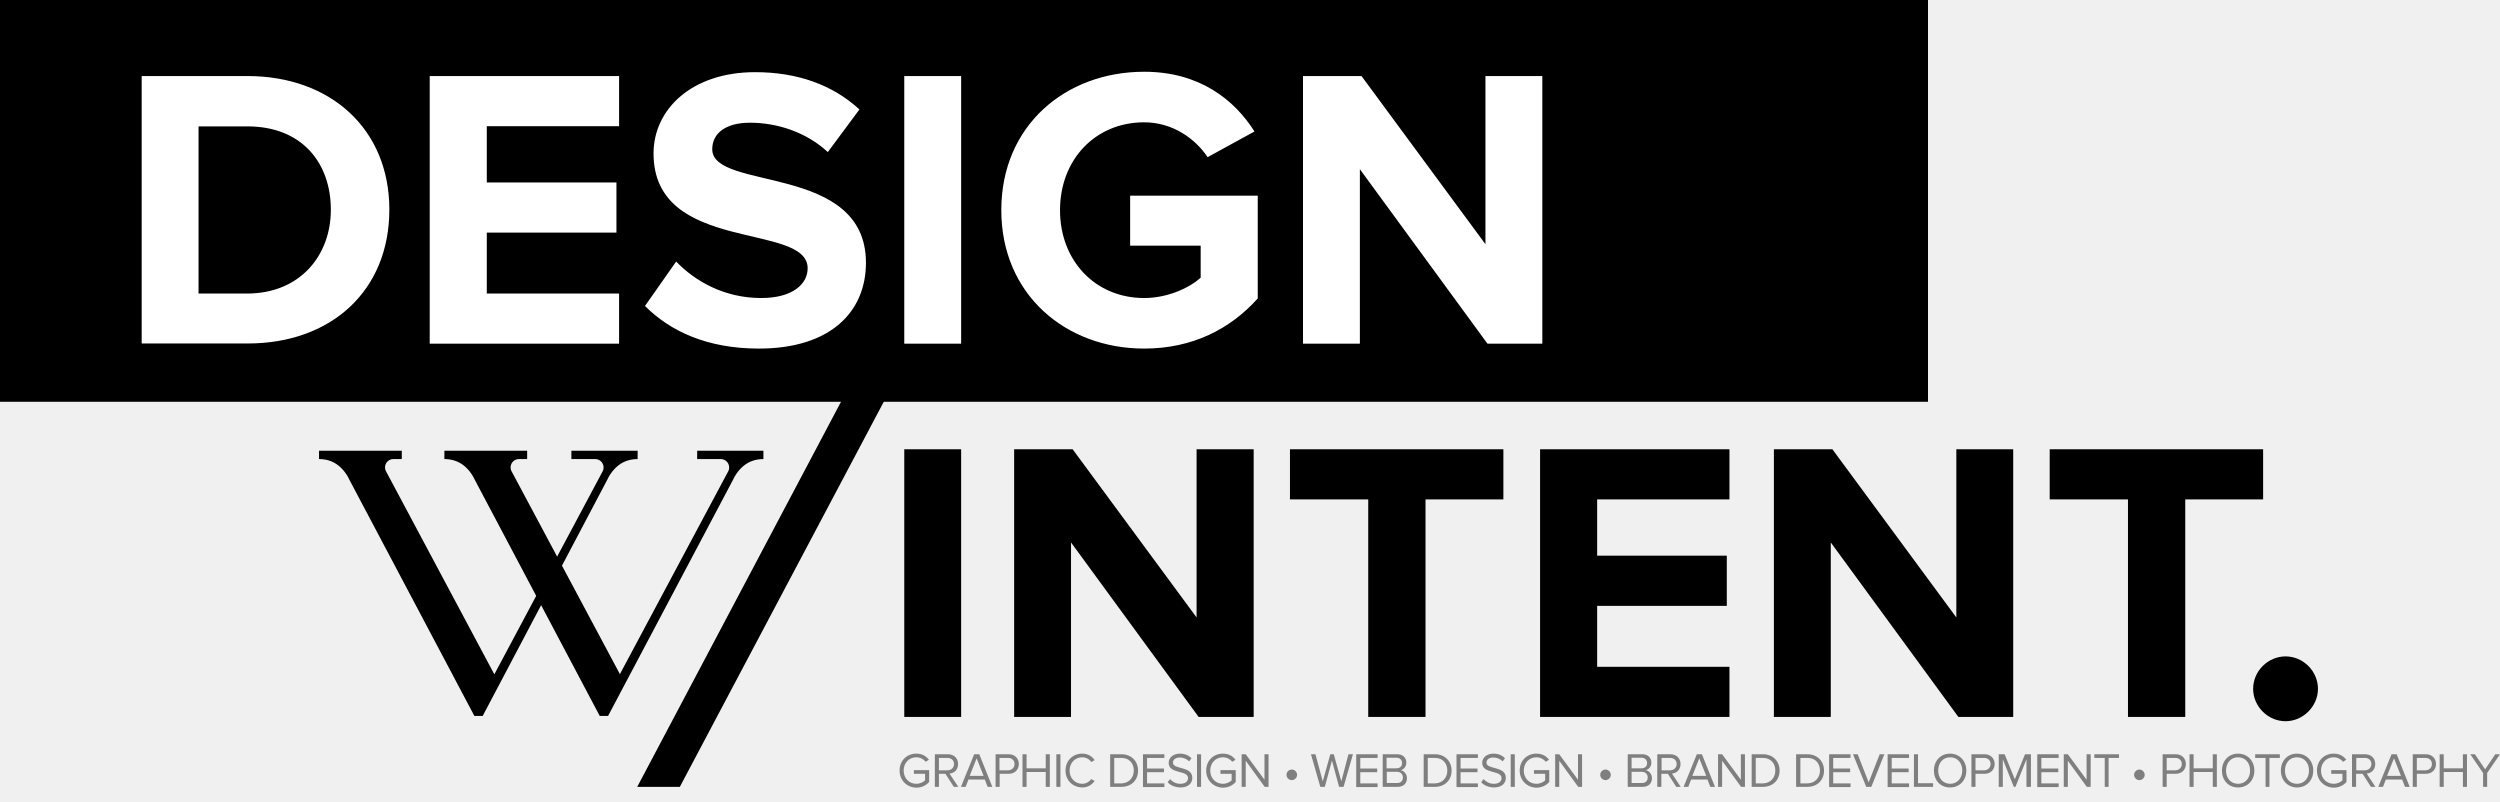
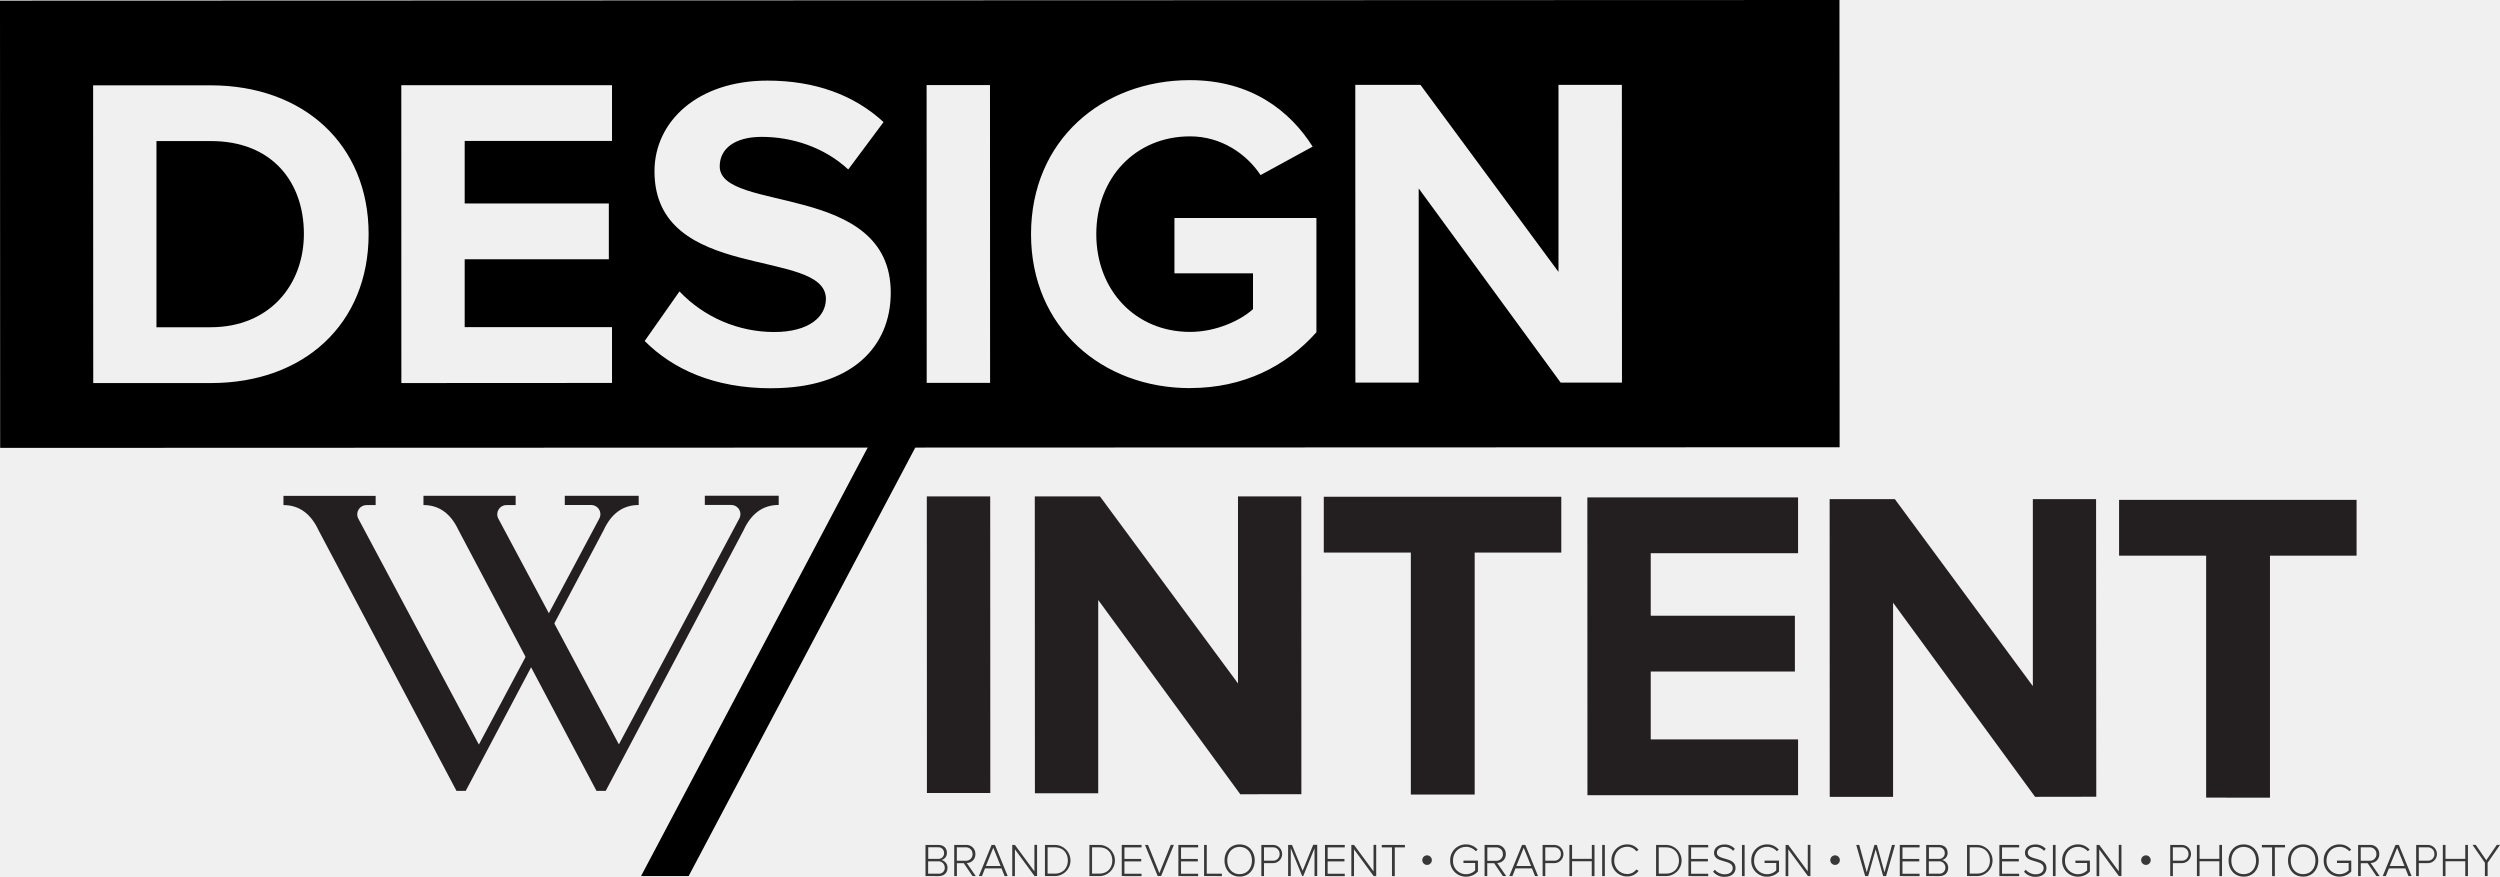
- <svg xmlns="http://www.w3.org/2000/svg" id="Layer_1" viewBox="307 200 1226.4 393">
-   <style>.st0{enable-background:new ;} .st1{fill:#FFFFFF;} .st2{fill:#7F7F7F;}</style>
-   <g id="Layer_2">
-     <g id="Layer_1-2">
-       <path d="M604.4 436.3c3.2-7 8.2-11.1 15.4-11.1v-4.1h-32.5v4.1H599c2.2 0 4.1 1.8 4.1 4.1 0 .6-.1 1.1-.3 1.6l-53.3 99.9-53.3-99.9c-.9-2.1.1-4.5 2.2-5.4.5-.2 1-.3 1.6-.3h4.1v-4.1h-40.6v4.1c7.2 0 12.2 4.1 15.4 11.1l60.8 114.9h4.1l60.6-114.9z" />
-       <path d="M666.1 436.3c3.2-7 8.2-11.1 15.4-11.1v-4.1H649v4.1h11.6c2.2 0 4.1 1.8 4.1 4.1 0 .6-.1 1.1-.3 1.6l-53.3 99.8-53.3-99.8c-.9-2.1.1-4.5 2.2-5.4.5-.2 1-.3 1.6-.3h4v-4.1H525v4.1c7.2 0 12.2 4.1 15.4 11.1l60.8 114.9h4.1l60.8-114.9zM745.7 347.7L619.6 586h20.9l126.2-238.3z" />
-       <path d="M307 200h945.8v197.1H307z" />
-       <g class="st0">
-         <path d="M750.6 551.7V420.4h27.9v131.3h-27.9zM895 551.7l-62.6-85.6v85.6h-27.9V420.4h28.7l60.8 82.5v-82.5h28v131.3h-27zM978.2 551.7V445h-38.4v-24.6h104.7V445h-38.2v106.7h-28.1zM1062.5 551.7V420.4h92.9V445h-64.9v27.6h63.6v24.6h-63.6v29.9h64.9v24.6h-92.9zM1267.7 551.7l-62.6-85.6v85.6h-27.9V420.4h28.7l60.8 82.5v-82.5h27.9v131.3h-26.9z" />
+ <svg xmlns="http://www.w3.org/2000/svg" viewBox="0 0 1283.35 450.04">
+   <g id="Layer_2" data-name="Layer 2">
+     <g id="Layer_1-2" data-name="Layer 1">
+       <g>
+         <path d="M475.09,449.73v-16h6.58c2.69,0,4.42,1.56,4.42,4.08a3.64,3.64,0,0,1-2.81,3.67,4,4,0,0,1,3.12,3.94c0,2.66-1.73,4.32-4.58,4.32Zm9.55-11.78a2.88,2.88,0,0,0-3.14-3h-5v5.93h5A2.85,2.85,0,0,0,484.64,437.95Zm.31,7.37a3.11,3.11,0,0,0-3.36-3.17h-5.14v6.34h5.14A3,3,0,0,0,485,445.32Z" fill="#383838" />
+         <path d="M499.23,449.73l-4.49-6.62h-3.53v6.62h-1.37v-16h6a4.54,4.54,0,0,1,4.87,4.68,4.4,4.4,0,0,1-4.44,4.61l4.63,6.72Zm0-11.33a3.32,3.32,0,0,0-3.55-3.43h-4.49v6.89h4.49A3.34,3.34,0,0,0,499.26,438.4Z" fill="#383838" />
+         <path d="M515.7,449.73l-1.58-3.94h-8.47l-1.58,3.94h-1.58l6.55-16h1.7l6.55,16Zm-5.81-14.55-3.79,9.36h7.56Z" fill="#383838" />
+         <path d="M531.08,449.73,521,436v13.75h-1.37v-16H521l10,13.56V433.72h1.37v16Z" fill="#383838" />
+         <path d="M536.41,449.73v-16h5.11a8,8,0,1,1,0,16Zm11.76-8c0-3.74-2.4-6.77-6.65-6.77h-3.74v13.51h3.74C545.75,448.48,548.17,445.48,548.17,441.74Z" fill="#383838" />
+         <path d="M559.23,449.73v-16h5.11a8,8,0,1,1,0,16Zm11.76-8c0-3.74-2.4-6.77-6.65-6.77H560.6v13.51h3.74C568.57,448.48,571,445.48,571,441.74Z" fill="#383838" />
+         <path d="M575.84,449.73v-16H586V435h-8.78v5.93h8.62v1.25h-8.62v6.34H586v1.25Z" fill="#383838" />
+         <path d="M594.3,449.73l-6.55-16h1.58l5.83,14.47L601,433.72h1.58l-6.55,16Z" fill="#383838" />
+         <path d="M604.9,449.73v-16h10.15V435h-8.78v5.93h8.62v1.25h-8.62v6.34h8.78v1.25Z" fill="#383838" />
+         <path d="M618.1,449.73v-16h1.39v14.76h7.75v1.25Z" fill="#383838" />
+         <path d="M628.57,441.74c0-4.68,3.07-8.28,7.78-8.28s7.78,3.6,7.78,8.28S641,450,636.34,450,628.57,446.42,628.57,441.74Zm14.11,0c0-4.06-2.5-7-6.34-7s-6.34,3-6.34,7,2.47,7,6.34,7S642.68,445.77,642.68,441.74Z" fill="#383838" />
+         <path d="M647.5,449.73v-16h6a4.68,4.68,0,1,1,0,9.36h-4.63v6.65Zm9.38-11.33a3.3,3.3,0,0,0-3.53-3.43h-4.49v6.86h4.49A3.31,3.31,0,0,0,656.89,438.4Z" fill="#383838" />
+         <path d="M674.79,449.73V435.45L669,449.73h-.53l-5.86-14.28v14.28h-1.37v-16h2L668.7,447l5.42-13.32h2.06v16Z" fill="#383838" />
+         <path d="M680.17,449.73v-16h10.15V435h-8.78v5.93h8.62v1.25h-8.62v6.34h8.78v1.25Z" fill="#383838" />
+         <path d="M705.15,449.73,695.07,436v13.75H693.7v-16h1.39l10,13.56V433.72h1.37v16Z" fill="#383838" />
+         <path d="M714.56,449.73V435h-5.23v-1.25h11.86V435H716v14.76Z" fill="#383838" />
+         <path d="M732.56,444a2.46,2.46,0,1,1,2.47-2.45A2.46,2.46,0,0,1,732.56,444Z" fill="#383838" />
+         <path d="M744.44,441.74a8,8,0,0,1,8.11-8.28,7.6,7.6,0,0,1,6,2.74l-1,.74a6.52,6.52,0,0,0-5-2.23c-3.74,0-6.67,2.86-6.67,7a6.68,6.68,0,0,0,11.38,5.11V443h-6v-1.22h7.42v5.59a8.08,8.08,0,0,1-6.07,2.66A8,8,0,0,1,744.44,441.74Z" fill="#383838" />
+         <path d="M771.49,449.73,767,443.11h-3.53v6.62H762.1v-16h6A4.54,4.54,0,0,1,773,438.4a4.4,4.4,0,0,1-4.44,4.61l4.63,6.72Zm0-11.33A3.32,3.32,0,0,0,768,435h-4.49v6.89H768A3.34,3.34,0,0,0,771.51,438.4Z" fill="#383838" />
+         <path d="M788,449.73l-1.58-3.94h-8.47l-1.58,3.94h-1.58l6.55-16H783l6.55,16Zm-5.81-14.55-3.79,9.36h7.56Z" fill="#383838" />
+         <path d="M791.89,449.73v-16h6a4.68,4.68,0,1,1,0,9.36h-4.63v6.65Zm9.38-11.33a3.3,3.3,0,0,0-3.53-3.43h-4.49v6.86h4.49A3.31,3.31,0,0,0,801.27,438.4Z" fill="#383838" />
+         <path d="M817.11,449.73v-7.61H807v7.61h-1.37v-16H807v7.15h10.15v-7.15h1.37v16Z" fill="#383838" />
+         <path d="M822.46,449.73v-16h1.37v16Z" fill="#383838" />
+         <path d="M827.21,441.74a8,8,0,0,1,8.11-8.28,7.19,7.19,0,0,1,5.83,2.83L840,437a5.82,5.82,0,0,0-4.68-2.33c-3.74,0-6.67,2.86-6.67,7a6.67,6.67,0,0,0,6.67,7,5.82,5.82,0,0,0,4.68-2.33l1.18.72a7.26,7.26,0,0,1-5.86,2.86A8,8,0,0,1,827.21,441.74Z" fill="#383838" />
+         <path d="M850.13,449.73v-16h5.11a8,8,0,1,1,0,16Zm11.76-8c0-3.74-2.4-6.77-6.65-6.77H851.5v13.51h3.74C859.47,448.48,861.89,445.48,861.89,441.74Z" fill="#383838" />
+         <path d="M866.74,449.73v-16h10.15V435h-8.78v5.93h8.62v1.25h-8.62v6.34h8.78v1.25Z" fill="#383838" />
+         <path d="M879.39,447.48l.89-1a6.62,6.62,0,0,0,5,2.33c3.26,0,4.2-1.82,4.2-3.19,0-4.7-9.6-2.26-9.6-7.85,0-2.62,2.35-4.27,5.26-4.27a6.88,6.88,0,0,1,5.42,2.26l-.91,1a5.73,5.73,0,0,0-4.58-2c-2.14,0-3.74,1.22-3.74,3,0,4.1,9.6,1.85,9.6,7.82,0,2.06-1.37,4.54-5.69,4.54A7.44,7.44,0,0,1,879.39,447.48Z" fill="#383838" />
+         <path d="M894.22,449.73v-16h1.37v16Z" fill="#383838" />
+         <path d="M899,441.74a8,8,0,0,1,8.11-8.28,7.6,7.6,0,0,1,6,2.74l-1,.74a6.52,6.52,0,0,0-5-2.23c-3.74,0-6.67,2.86-6.67,7a6.68,6.68,0,0,0,11.38,5.11V443h-6v-1.22h7.42v5.59a8.08,8.08,0,0,1-6.07,2.66A8,8,0,0,1,899,441.74Z" fill="#383838" />
+         <path d="M928.08,449.73,918,436v13.75h-1.37v-16H918l10,13.56V433.72h1.37v16Z" fill="#383838" />
+         <path d="M942,444a2.46,2.46,0,1,1,2.47-2.45A2.46,2.46,0,0,1,942,444Z" fill="#383838" />
+         <path d="M966.7,449.73,962.86,436,959,449.73h-1.54l-4.58-16h1.54l3.86,14.09,3.94-14.09h1.25l3.91,14.09,3.86-14.09h1.54l-4.56,16Z" fill="#383838" />
+         <path d="M975.24,449.73v-16H985.4V435h-8.78v5.93h8.62v1.25h-8.62v6.34h8.78v1.25Z" fill="#383838" />
+         <path d="M988.78,449.73v-16h6.58c2.69,0,4.42,1.56,4.42,4.08a3.64,3.64,0,0,1-2.81,3.67,4,4,0,0,1,3.12,3.94c0,2.66-1.73,4.32-4.58,4.32Zm9.55-11.78a2.88,2.88,0,0,0-3.14-3h-5v5.93h5A2.85,2.85,0,0,0,998.33,437.95Zm.31,7.37a3.11,3.11,0,0,0-3.36-3.17h-5.14v6.34h5.14A3,3,0,0,0,998.64,445.32Z" fill="#383838" />
+         <path d="M1009.75,449.73v-16h5.11a8,8,0,1,1,0,16Zm11.76-8c0-3.74-2.4-6.77-6.65-6.77h-3.74v13.51h3.74C1019.09,448.48,1021.52,445.48,1021.52,441.74Z" fill="#383838" />
+         <path d="M1026.36,449.73v-16h10.15V435h-8.79v5.93h8.62v1.25h-8.62v6.34h8.79v1.25Z" fill="#383838" />
+         <path d="M1039,447.48l.89-1a6.62,6.62,0,0,0,5,2.33c3.26,0,4.2-1.82,4.2-3.19,0-4.7-9.6-2.26-9.6-7.85,0-2.62,2.35-4.27,5.26-4.27a6.88,6.88,0,0,1,5.42,2.26l-.91,1a5.73,5.73,0,0,0-4.58-2c-2.14,0-3.75,1.22-3.75,3,0,4.1,9.6,1.85,9.6,7.82,0,2.06-1.37,4.54-5.69,4.54A7.44,7.44,0,0,1,1039,447.48Z" fill="#383838" />
+         <path d="M1053.84,449.73v-16h1.37v16Z" fill="#383838" />
+         <path d="M1058.59,441.74a8,8,0,0,1,8.11-8.28,7.6,7.6,0,0,1,6,2.74l-1,.74a6.52,6.52,0,0,0-5-2.23c-3.74,0-6.67,2.86-6.67,7a6.7,6.7,0,0,0,6.67,7.06,6.76,6.76,0,0,0,4.7-1.94V443h-6v-1.22h7.42v5.59a8.08,8.08,0,0,1-6.07,2.66A8,8,0,0,1,1058.59,441.74Z" fill="#383838" />
+         <path d="M1087.71,449.73,1077.63,436v13.75h-1.37v-16h1.39l10,13.56V433.72h1.37v16Z" fill="#383838" />
+         <path d="M1101.58,444a2.46,2.46,0,1,1,2.47-2.45A2.46,2.46,0,0,1,1101.58,444Z" fill="#383838" />
+         <path d="M1114.06,449.73v-16h6a4.68,4.68,0,1,1,0,9.36h-4.63v6.65Zm9.38-11.33a3.3,3.3,0,0,0-3.53-3.43h-4.49v6.86h4.49A3.31,3.31,0,0,0,1123.44,438.4Z" fill="#383838" />
+         <path d="M1139.28,449.73v-7.61h-10.15v7.61h-1.37v-16h1.37v7.15h10.15v-7.15h1.37v16Z" fill="#383838" />
+         <path d="M1144,441.74c0-4.68,3.07-8.28,7.78-8.28s7.78,3.6,7.78,8.28-3.1,8.28-7.78,8.28S1144,446.42,1144,441.74Zm14.11,0c0-4.06-2.5-7-6.34-7s-6.34,3-6.34,7,2.47,7,6.34,7S1158.15,445.77,1158.15,441.74Z" fill="#383838" />
+         <path d="M1166.35,449.73V435h-5.23v-1.25H1173V435h-5.23v14.76Z" fill="#383838" />
+         <path d="M1174.51,441.74c0-4.68,3.07-8.28,7.78-8.28s7.78,3.6,7.78,8.28-3.1,8.28-7.78,8.28S1174.51,446.42,1174.51,441.74Zm14.11,0c0-4.06-2.5-7-6.34-7s-6.34,3-6.34,7,2.47,7,6.34,7S1188.63,445.77,1188.63,441.74Z" fill="#383838" />
+         <path d="M1192.85,441.74a8,8,0,0,1,8.11-8.28,7.6,7.6,0,0,1,6,2.74l-1,.74a6.52,6.52,0,0,0-5-2.23c-3.74,0-6.67,2.86-6.67,7a6.7,6.7,0,0,0,6.67,7.06,6.76,6.76,0,0,0,4.7-1.94V443h-6v-1.22H1207v5.59A8.08,8.08,0,0,1,1201,450,8,8,0,0,1,1192.85,441.74Z" fill="#383838" />
+         <path d="M1219.9,449.73l-4.49-6.62h-3.53v6.62h-1.37v-16h6a4.54,4.54,0,0,1,4.87,4.68,4.4,4.4,0,0,1-4.44,4.61l4.63,6.72Zm0-11.33a3.32,3.32,0,0,0-3.55-3.43h-4.49v6.89h4.49A3.34,3.34,0,0,0,1219.92,438.4Z" fill="#383838" />
+         <path d="M1236.36,449.73l-1.58-3.94h-8.47l-1.58,3.94h-1.58l6.55-16h1.71l6.55,16Zm-5.81-14.55-3.79,9.36h7.56Z" fill="#383838" />
+         <path d="M1240.3,449.73v-16h6a4.68,4.68,0,1,1,0,9.36h-4.63v6.65Zm9.38-11.33a3.3,3.3,0,0,0-3.53-3.43h-4.49v6.86h4.49A3.31,3.31,0,0,0,1249.68,438.4Z" fill="#383838" />
+         <path d="M1265.52,449.73v-7.61h-10.15v7.61H1254v-16h1.37v7.15h10.15v-7.15h1.37v16Z" fill="#383838" />
+         <path d="M1275.6,449.73v-6.84l-6.36-9.17h1.66l5.4,7.87,5.4-7.87h1.66l-6.36,9.17v6.84Z" fill="#383838" />
      </g>
-       <path d="M1350.9 551.7V445h-38.4v-24.6h104.7V445H1379v106.7h-28.1zM1412.3 537.9c0-8.7 7.3-15.9 15.9-15.9 8.7 0 15.9 7.3 15.9 15.9s-7.3 15.9-15.9 15.9c-8.6 0-15.9-7.2-15.9-15.9z" class="st0" />
-       <g class="st0">
-         <path class="st1" d="M376.5 368.6V237.3h51.8c41.1 0 69.7 26.2 69.7 65.5 0 39.8-28.5 65.7-69.5 65.7h-52zm92.8-65.7c0-23-14.2-40.9-40.9-40.9h-24v82h23.8c26 0 41.1-18.7 41.1-41.1zM517.8 368.6V237.3h92.9v24.6h-64.9v27.6h63.6v24.6h-63.6V344h64.9v24.6h-92.9zM623.4 350.1l15.3-21.8c9.2 9.6 23.6 17.9 41.7 17.9 15.5 0 22.8-6.9 22.8-14.6 0-22.8-75.6-6.9-75.6-56.3 0-21.8 18.9-39.9 49.8-39.9 20.9 0 38.2 6.3 51.2 18.3l-15.5 20.9c-10.6-9.8-24.8-14.4-38.2-14.4-11.8 0-18.5 5.1-18.5 13 0 20.7 75.4 6.7 75.4 55.7 0 24-17.3 42.1-52.5 42.1-25.4 0-43.5-8.5-55.9-20.9zM750.6 368.6V237.3h27.9v131.3h-27.9zM798.2 303.1c0-41.5 31.5-67.9 70.1-67.9 27.2 0 44.3 13.8 54.1 29.3l-23 12.6c-6.1-9.2-17.3-17.1-31.1-17.1-24 0-41.3 18.3-41.3 43.1s17.3 43.1 41.3 43.1c11.6 0 22.4-5.1 27.7-10v-15.7h-34.6V296H924v50.4c-13.4 15-32.1 24.6-55.7 24.6-38.6 0-70.1-26.6-70.1-67.9zM1036.7 368.6L974.1 283v85.6h-27.9V237.3h28.7l60.8 82.5v-82.5h27.9v131.3h-26.9z" />
+       <g>
+         <g>
+           <path d="M475.83,407.07l-.06-152.25h32.54l.06,152.25Z" fill="#231f20" />
+           <path d="M636.68,407.72,563.76,308l0,99.22H531.26l-.06-152.39h33.46l70.85,96,0-96H668l.05,152.86Z" fill="#231f20" />
+           <path d="M724.24,407.87l0-124.22-44.69,0V255l121.92,0v28.65l-44.46,0,0,124.22Z" fill="#231f20" />
+           <path d="M814.9,408.2l-.05-152.86,108.17,0v28.65l-75.63,0v32.09l74,0v28.65l-74,0v34.84l75.63,0v28.65Z" fill="#231f20" />
+           <path d="M1044.7,409.05l-72.91-99.67,0,99.69H939.28l-.05-152.86h33.46l70.85,96,0-96H1076L1076.1,409Z" fill="#231f20" />
+           <path d="M1132.5,409.45l0-124.22-44.69,0V256.6l121.92,0v28.65l-44.46,0,0,124.22Z" fill="#231f20" />
+         </g>
+         <g>
+           <path d="M108.32,72.42h-28l0,95.57h27.73C138.37,168,156,146.2,156,120.07,156,93.26,139.49,72.41,108.32,72.42Z" />
+           <path d="M944.27,0,0,.33.08,229.92l944.27-.33ZM108.36,196.64l-60.5,0L47.8,43.8l60.27,0c47.9,0,81.14,30.45,81.16,76.29C189.25,166.36,156,196.62,108.36,196.64Zm97.67,0L206,43.74l108.17,0V72.35l-75.63,0v32.09l74,0v28.65l-74,0v34.84l75.63,0v28.65Zm190,2.68c-29.56,0-50.65-9.84-65.1-24.27l17.87-25.45a67.16,67.16,0,0,0,48.59,20.84c18.11,0,26.58-8,26.58-17,0-26.59-88-8-88-65.52,0-25.44,22-46.53,58-46.54,24.29,0,44.46,7.32,59.59,21.29L435.44,87C423.06,75.52,406.56,70.26,391,70.26c-13.75,0-21.54,6-21.54,15.13,0,24.06,87.78,7.76,87.8,64.83C457.25,178.18,437.09,199.27,396.07,199.29Zm79.68-2.78-.05-152.86h32.54l.05,152.86Zm135.18,2.7c-44.92,0-81.6-30.91-81.62-79,0-48.36,36.64-79.08,81.56-79.1,31.63,0,51.57,16,63,34.13L647.1,89.88C640,79.11,626.92,69.95,610.88,70c-28,0-48.12,21.33-48.11,50.21s20.19,50.18,48.14,50.17c13.52,0,26.12-6,32.31-11.7V140.3H602.89V111.9l72.88,0,0,58.67C660.2,188,638.43,199.2,610.93,199.21Zm190.27-2.82L728.28,96.73l0,99.69H695.77l-.05-152.86h33.46l70.85,96,0-96h32.54l.05,152.86Z" />
+         </g>
+         <g>
+           <g>
+             <path d="M309.87,272.16c3.76-8.18,9.6-12.92,18-12.92V254.5H289.93v4.73h13.56a4.73,4.73,0,0,1,4.33,6.63h0l-62,116.36L183.76,265.91a4.76,4.76,0,0,1,4.36-6.63h4.72v-4.73l-47.33,0v4.73c8.35,0,14.19,4.73,18,12.91L234.34,406l0-.06h0l0,.06h4.73Z" fill="#231f20" />
+             <path d="M381.74,272.13c3.76-8.18,9.6-12.92,18-12.92v-4.73H361.81v4.73h13.56a4.73,4.73,0,0,1,4.33,6.63h0l-62,116.27L255.63,265.89a4.76,4.76,0,0,1,4.36-6.63h4.72v-4.73l-47.33,0v4.73c8.35,0,14.19,4.73,18,12.91L306.21,406l0-.06h0l0,.06h4.73Z" fill="#231f20" />
+           </g>
+           <polygon points="462.19 198.05 329.07 449.73 353.51 449.72 486.62 198.05 462.19 198.05" />
+         </g>
      </g>
-       <path class="st0 st2" d="M748.3 578c0-5 3.7-8.3 8.2-8.3 2.9 0 4.8 1.2 6.2 3l-1.6 1c-1-1.3-2.7-2.2-4.6-2.2-3.5 0-6.2 2.7-6.2 6.5s2.7 6.5 6.2 6.5c1.9 0 3.5-.9 4.3-1.7v-3.2h-5.5v-1.8h7.5v5.8c-1.5 1.7-3.7 2.8-6.3 2.8-4.5-.1-8.2-3.5-8.2-8.4zM774.9 586l-4.1-6.4h-3.2v6.4h-2v-16h6.4c2.9 0 5 1.9 5 4.8s-2 4.5-4.2 4.7l4.3 6.5h-2.2zm.1-11.2c0-1.8-1.3-3-3.2-3h-4.2v6.1h4.2c1.9-.1 3.2-1.3 3.2-3.1zM791.5 586l-1.4-3.6h-8l-1.4 3.6h-2.3l6.5-16h2.5l6.4 16h-2.3zm-5.4-14l-3.4 8.6h6.8l-3.4-8.6zM795.4 586v-16h6.4c3.2 0 5 2.2 5 4.8s-1.8 4.8-5 4.8h-4.4v6.4h-2zm9.3-11.2c0-1.8-1.3-3-3.2-3h-4.2v6.1h4.2c1.9-.1 3.2-1.3 3.2-3.1zM820 586v-7.3h-9.4v7.3h-2v-16h2v6.9h9.4V570h2v16h-2zM825.2 586v-16h2v16h-2zM829.7 578c0-4.9 3.6-8.3 8.2-8.3 2.8 0 4.8 1.3 6.1 3.2l-1.7.9c-.9-1.4-2.6-2.3-4.4-2.3-3.5 0-6.2 2.7-6.2 6.5s2.7 6.5 6.2 6.5c1.8 0 3.5-1 4.4-2.3l1.7.9c-1.3 1.8-3.3 3.2-6.1 3.2-4.6-.1-8.2-3.4-8.2-8.3z" />
-       <g class="st0">
-         <path class="st2" d="M851.6 586v-16h5.5c5 0 8.2 3.5 8.2 8 0 4.6-3.2 8-8.2 8h-5.5zm11.6-8c0-3.5-2.2-6.2-6.1-6.2h-3.5v12.5h3.5c3.8-.1 6.1-2.9 6.1-6.3zM867.7 586v-16h10.5v1.8h-8.5v5.2h8.3v1.8h-8.3v5.5h8.5v1.8h-10.5z" />
-       </g>
-       <path class="st0 st2" d="M879.8 583.7l1.2-1.5c1 1.2 2.8 2.3 5 2.3 2.9 0 3.8-1.5 3.8-2.8 0-4.1-9.5-1.8-9.5-7.5 0-2.6 2.4-4.5 5.5-4.5 2.4 0 4.3.8 5.7 2.3l-1.2 1.5c-1.2-1.3-2.9-1.9-4.6-1.9-1.9 0-3.3 1-3.3 2.5 0 3.6 9.5 1.5 9.5 7.5 0 2.3-1.6 4.7-5.9 4.7-2.8-.1-4.9-1.1-6.2-2.6zM894.2 586v-16h2v16h-2zM898.7 578c0-5 3.7-8.3 8.2-8.3 2.9 0 4.8 1.2 6.2 3l-1.6 1c-1-1.3-2.7-2.2-4.6-2.2-3.5 0-6.2 2.7-6.2 6.5s2.7 6.5 6.2 6.5c1.9 0 3.5-.9 4.3-1.7v-3.2h-5.5v-1.8h7.5v5.8c-1.5 1.7-3.7 2.8-6.3 2.8-4.5-.1-8.2-3.5-8.2-8.4z" />
-       <g class="st0">
-         <path class="st2" d="M927.4 586l-9.3-12.8V586h-2v-16h2l9.2 12.5V570h2v16h-1.9zM940.7 582.7c-1.4 0-2.6-1.2-2.6-2.6 0-1.4 1.2-2.6 2.6-2.6s2.6 1.2 2.6 2.6c0 1.4-1.2 2.6-2.6 2.6z" />
-       </g>
-       <path class="st0 st2" d="M963.9 586l-3.5-12.9-3.5 12.9h-2.2l-4.6-16h2.2l3.6 13.3 3.7-13.3h1.7l3.7 13.3 3.5-13.3h2.2l-4.6 16h-2.2zM972.3 586v-16h10.5v1.8h-8.5v5.2h8.3v1.8h-8.3v5.5h8.5v1.8h-10.5zM985.3 586v-16h7.1c2.8 0 4.5 1.7 4.5 4.1 0 2-1.3 3.4-2.8 3.7 1.7.3 3.1 2 3.1 3.9 0 2.6-1.7 4.3-4.6 4.3h-7.3zm9.5-11.7c0-1.4-1-2.6-2.8-2.6h-4.8v5.2h4.8c1.9 0 2.8-1.1 2.8-2.6zm.4 7.1c0-1.5-1-2.8-3-2.8h-4.9v5.5h4.9c1.9.1 3-1 3-2.7z" />
-       <g class="st0">
-         <path class="st2" d="M1005.4 586v-16h5.5c5 0 8.2 3.5 8.2 8 0 4.6-3.2 8-8.2 8h-5.5zm11.6-8c0-3.5-2.2-6.2-6.1-6.2h-3.5v12.5h3.5c3.9-.1 6.1-2.9 6.1-6.3zM1021.5 586v-16h10.5v1.8h-8.5v5.2h8.3v1.8h-8.3v5.5h8.5v1.8h-10.5z" />
-       </g>
-       <path class="st0 st2" d="M1033.6 583.7l1.2-1.5c1 1.2 2.8 2.3 5 2.3 2.9 0 3.8-1.5 3.8-2.8 0-4.1-9.5-1.8-9.5-7.5 0-2.6 2.4-4.5 5.5-4.5 2.4 0 4.3.8 5.7 2.3l-1.2 1.5c-1.2-1.3-2.9-1.9-4.6-1.9-1.9 0-3.3 1-3.3 2.5 0 3.6 9.5 1.5 9.5 7.5 0 2.3-1.6 4.7-5.9 4.7-2.8-.1-4.9-1.1-6.2-2.6zM1048.1 586v-16h2v16h-2zM1052.5 578c0-5 3.7-8.3 8.2-8.3 2.9 0 4.8 1.2 6.2 3l-1.6 1c-1-1.3-2.7-2.2-4.6-2.2-3.5 0-6.2 2.7-6.2 6.5s2.7 6.5 6.2 6.5c1.9 0 3.5-.9 4.3-1.7v-3.2h-5.5v-1.8h7.5v5.8c-1.5 1.7-3.7 2.8-6.3 2.8-4.5-.1-8.2-3.5-8.2-8.4z" />
-       <g class="st0">
-         <path class="st2" d="M1081.2 586l-9.3-12.8V586h-2v-16h2l9.2 12.5V570h2v16h-1.9zM1094.6 582.7c-1.4 0-2.6-1.2-2.6-2.6 0-1.4 1.2-2.6 2.6-2.6s2.6 1.2 2.6 2.6c0 1.4-1.2 2.6-2.6 2.6z" />
-       </g>
-       <path class="st0 st2" d="M1105.5 586v-16h7.1c2.8 0 4.5 1.7 4.5 4.1 0 2-1.3 3.4-2.8 3.7 1.7.3 3.1 2 3.1 3.9 0 2.6-1.7 4.3-4.6 4.3h-7.3zm9.5-11.7c0-1.4-1-2.6-2.8-2.6h-4.8v5.2h4.8c1.9 0 2.8-1.1 2.8-2.6zm.3 7.1c0-1.5-1-2.8-3-2.8h-4.9v5.5h4.9c1.9.1 3-1 3-2.7zM1129.3 586l-4.1-6.4h-3.2v6.4h-2v-16h6.4c2.9 0 5 1.9 5 4.8s-2 4.5-4.2 4.7l4.3 6.5h-2.2zm.2-11.2c0-1.8-1.3-3-3.2-3h-4.2v6.1h4.2c1.9-.1 3.2-1.3 3.2-3.1zM1146 586l-1.4-3.6h-8l-1.4 3.6h-2.3l6.5-16h2.5l6.4 16h-2.3zm-5.4-14l-3.4 8.6h6.8l-3.4-8.6zM1161.1 586l-9.3-12.8V586h-2v-16h2l9.2 12.5V570h2v16h-1.9zM1166.3 586v-16h5.5c5 0 8.2 3.5 8.2 8 0 4.6-3.2 8-8.2 8h-5.5zm11.6-8c0-3.5-2.2-6.2-6.1-6.2h-3.5v12.5h3.5c3.9-.1 6.1-2.9 6.1-6.3zM1188.1 586v-16h5.5c5 0 8.2 3.5 8.2 8 0 4.6-3.2 8-8.2 8h-5.5zm11.7-8c0-3.5-2.2-6.2-6.1-6.2h-3.5v12.5h3.5c3.8-.1 6.1-2.9 6.1-6.3zM1204.3 586v-16h10.5v1.8h-8.5v5.2h8.3v1.8h-8.3v5.5h8.5v1.8h-10.5zM1222.5 586l-6.5-16h2.3l5.4 13.8 5.4-13.8h2.3l-6.4 16h-2.5zM1233 586v-16h10.5v1.8h-8.5v5.2h8.3v1.8h-8.3v5.5h8.5v1.8H1233zM1245.9 586v-16h2v14.2h7.4v1.8h-9.4zM1255.7 578c0-4.7 3.2-8.3 7.9-8.3s8 3.6 8 8.3c0 4.7-3.2 8.3-8 8.3s-7.9-3.6-7.9-8.3zm13.9 0c0-3.7-2.3-6.5-5.9-6.5-3.6 0-5.9 2.8-5.9 6.5s2.3 6.5 5.9 6.5c3.5 0 5.9-2.8 5.9-6.5zM1274.1 586v-16h6.4c3.2 0 5 2.2 5 4.8s-1.8 4.8-5 4.8h-4.4v6.4h-2zm9.4-11.2c0-1.8-1.3-3-3.2-3h-4.2v6.1h4.2c1.9-.1 3.2-1.3 3.2-3.1zM1301.1 586v-13.5l-5.4 13.5h-.8l-5.4-13.5V586h-2v-16h2.9l5 12.3 5-12.3h2.9v16h-2.2zM1306.4 586v-16h10.5v1.8h-8.5v5.2h8.3v1.8h-8.3v5.5h8.5v1.8h-10.5zM1330.7 586l-9.3-12.8V586h-2v-16h2l9.2 12.5V570h2v16h-1.9z" />
-       <g class="st0">
-         <path class="st2" d="M1339.5 586v-14.2h-5.1V570h12.1v1.8h-5.1V586h-1.9zM1356.5 582.7c-1.4 0-2.6-1.2-2.6-2.6 0-1.4 1.2-2.6 2.6-2.6s2.6 1.2 2.6 2.6c0 1.4-1.2 2.6-2.6 2.6z" />
-       </g>
-       <path class="st0 st2" d="M1367.9 586v-16h6.4c3.2 0 5 2.2 5 4.8s-1.8 4.8-5 4.8h-4.4v6.4h-2zm9.4-11.2c0-1.8-1.3-3-3.2-3h-4.2v6.1h4.2c1.9-.1 3.2-1.3 3.2-3.1zM1392.5 586v-7.3h-9.4v7.3h-2v-16h2v6.9h9.4V570h2v16h-2zM1397 578c0-4.7 3.2-8.3 7.9-8.3s8 3.6 8 8.3c0 4.7-3.2 8.3-8 8.3s-7.9-3.6-7.9-8.3zm13.8 0c0-3.7-2.3-6.5-5.9-6.5-3.6 0-5.9 2.8-5.9 6.5s2.3 6.5 5.9 6.5c3.6 0 5.9-2.8 5.9-6.5zM1418.4 586v-14.2h-5.1V570h12.1v1.8h-5.1V586h-1.9zM1425.9 578c0-4.7 3.2-8.3 7.9-8.3s8 3.6 8 8.3c0 4.7-3.2 8.3-8 8.3-4.7-.1-7.9-3.6-7.9-8.3zm13.8 0c0-3.7-2.3-6.5-5.9-6.5-3.6 0-5.9 2.8-5.9 6.5s2.3 6.5 5.9 6.5c3.6 0 5.9-2.8 5.9-6.5zM1443.6 578c0-5 3.7-8.3 8.2-8.3 2.9 0 4.8 1.2 6.2 3l-1.6 1c-1-1.3-2.7-2.2-4.6-2.2-3.5 0-6.2 2.7-6.2 6.5s2.7 6.5 6.2 6.5c1.9 0 3.5-.9 4.3-1.7v-3.2h-5.5v-1.8h7.5v5.8c-1.5 1.7-3.7 2.8-6.3 2.8-4.6-.1-8.2-3.5-8.2-8.4zM1470.1 586l-4.1-6.4h-3.2v6.4h-2v-16h6.4c2.9 0 5 1.9 5 4.8s-2 4.5-4.2 4.7l4.3 6.5h-2.2zm.2-11.2c0-1.8-1.3-3-3.2-3h-4.2v6.1h4.2c1.9-.1 3.2-1.3 3.2-3.1zM1486.8 586l-1.4-3.6h-8l-1.4 3.6h-2.3l6.5-16h2.5l6.4 16h-2.3zm-5.4-14l-3.4 8.6h6.8l-3.4-8.6zM1490.6 586v-16h6.4c3.2 0 5 2.2 5 4.8s-1.8 4.8-5 4.8h-4.4v6.4h-2zm9.4-11.2c0-1.8-1.3-3-3.2-3h-4.2v6.1h4.2c1.9-.1 3.2-1.3 3.2-3.1zM1515.2 586v-7.3h-9.4v7.3h-2v-16h2v6.9h9.4V570h2v16h-2zM1525.1 586v-6.8l-6.3-9.2h2.3l5 7.4 5-7.4h2.3l-6.3 9.2v6.8h-2z" />
    </g>
  </g>
</svg>
